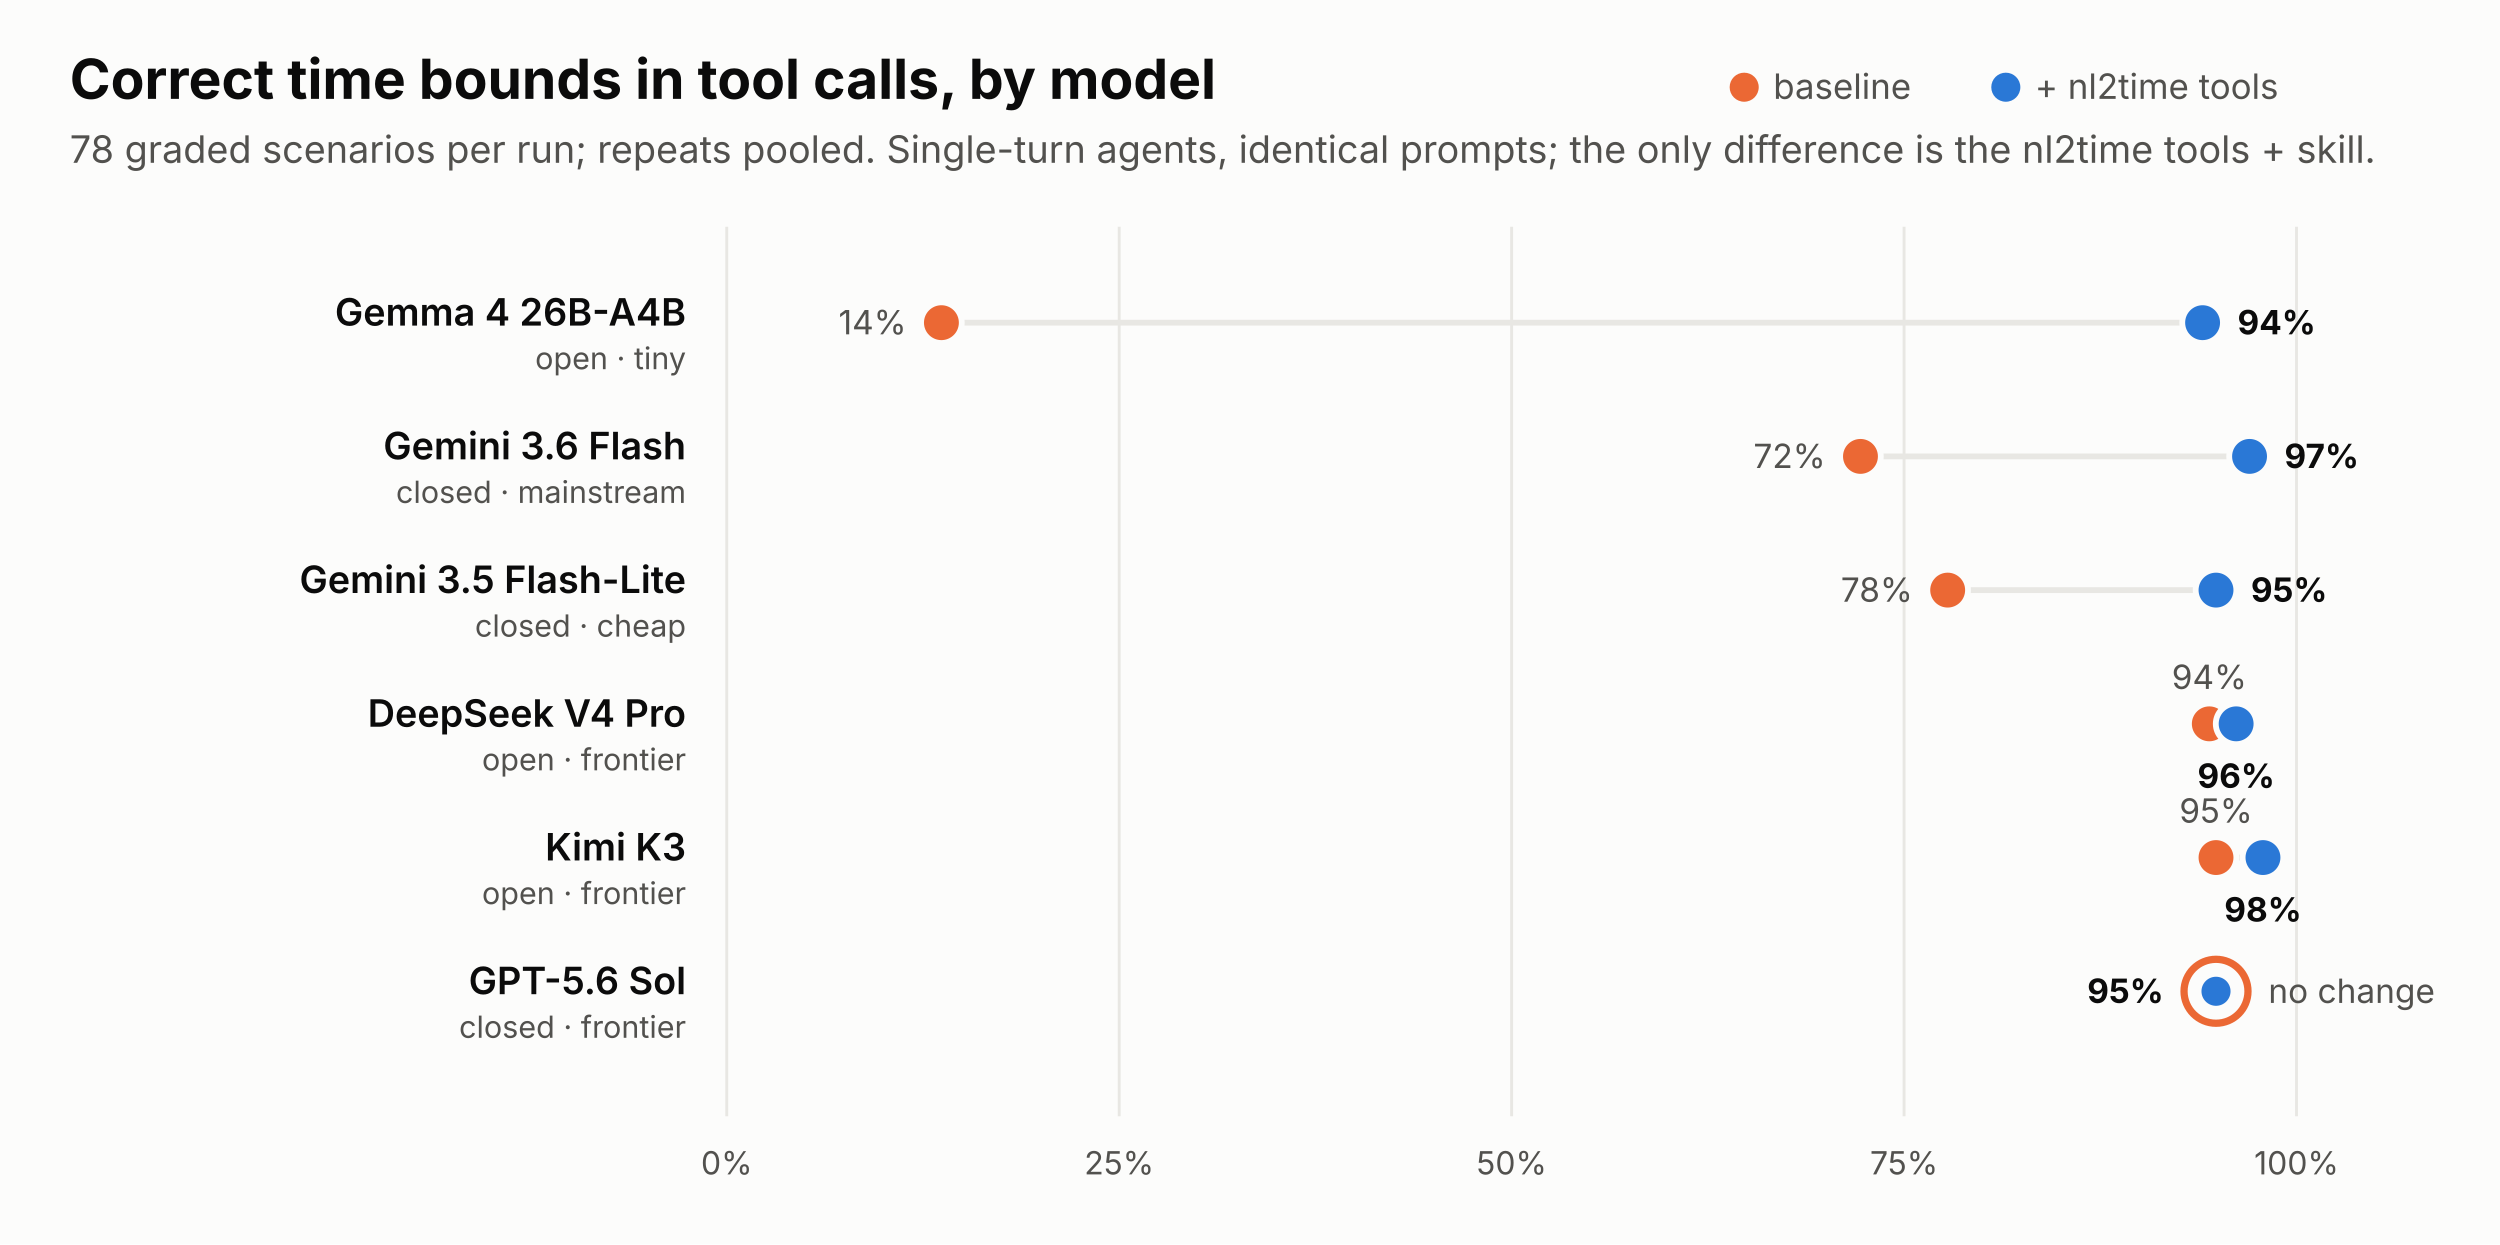
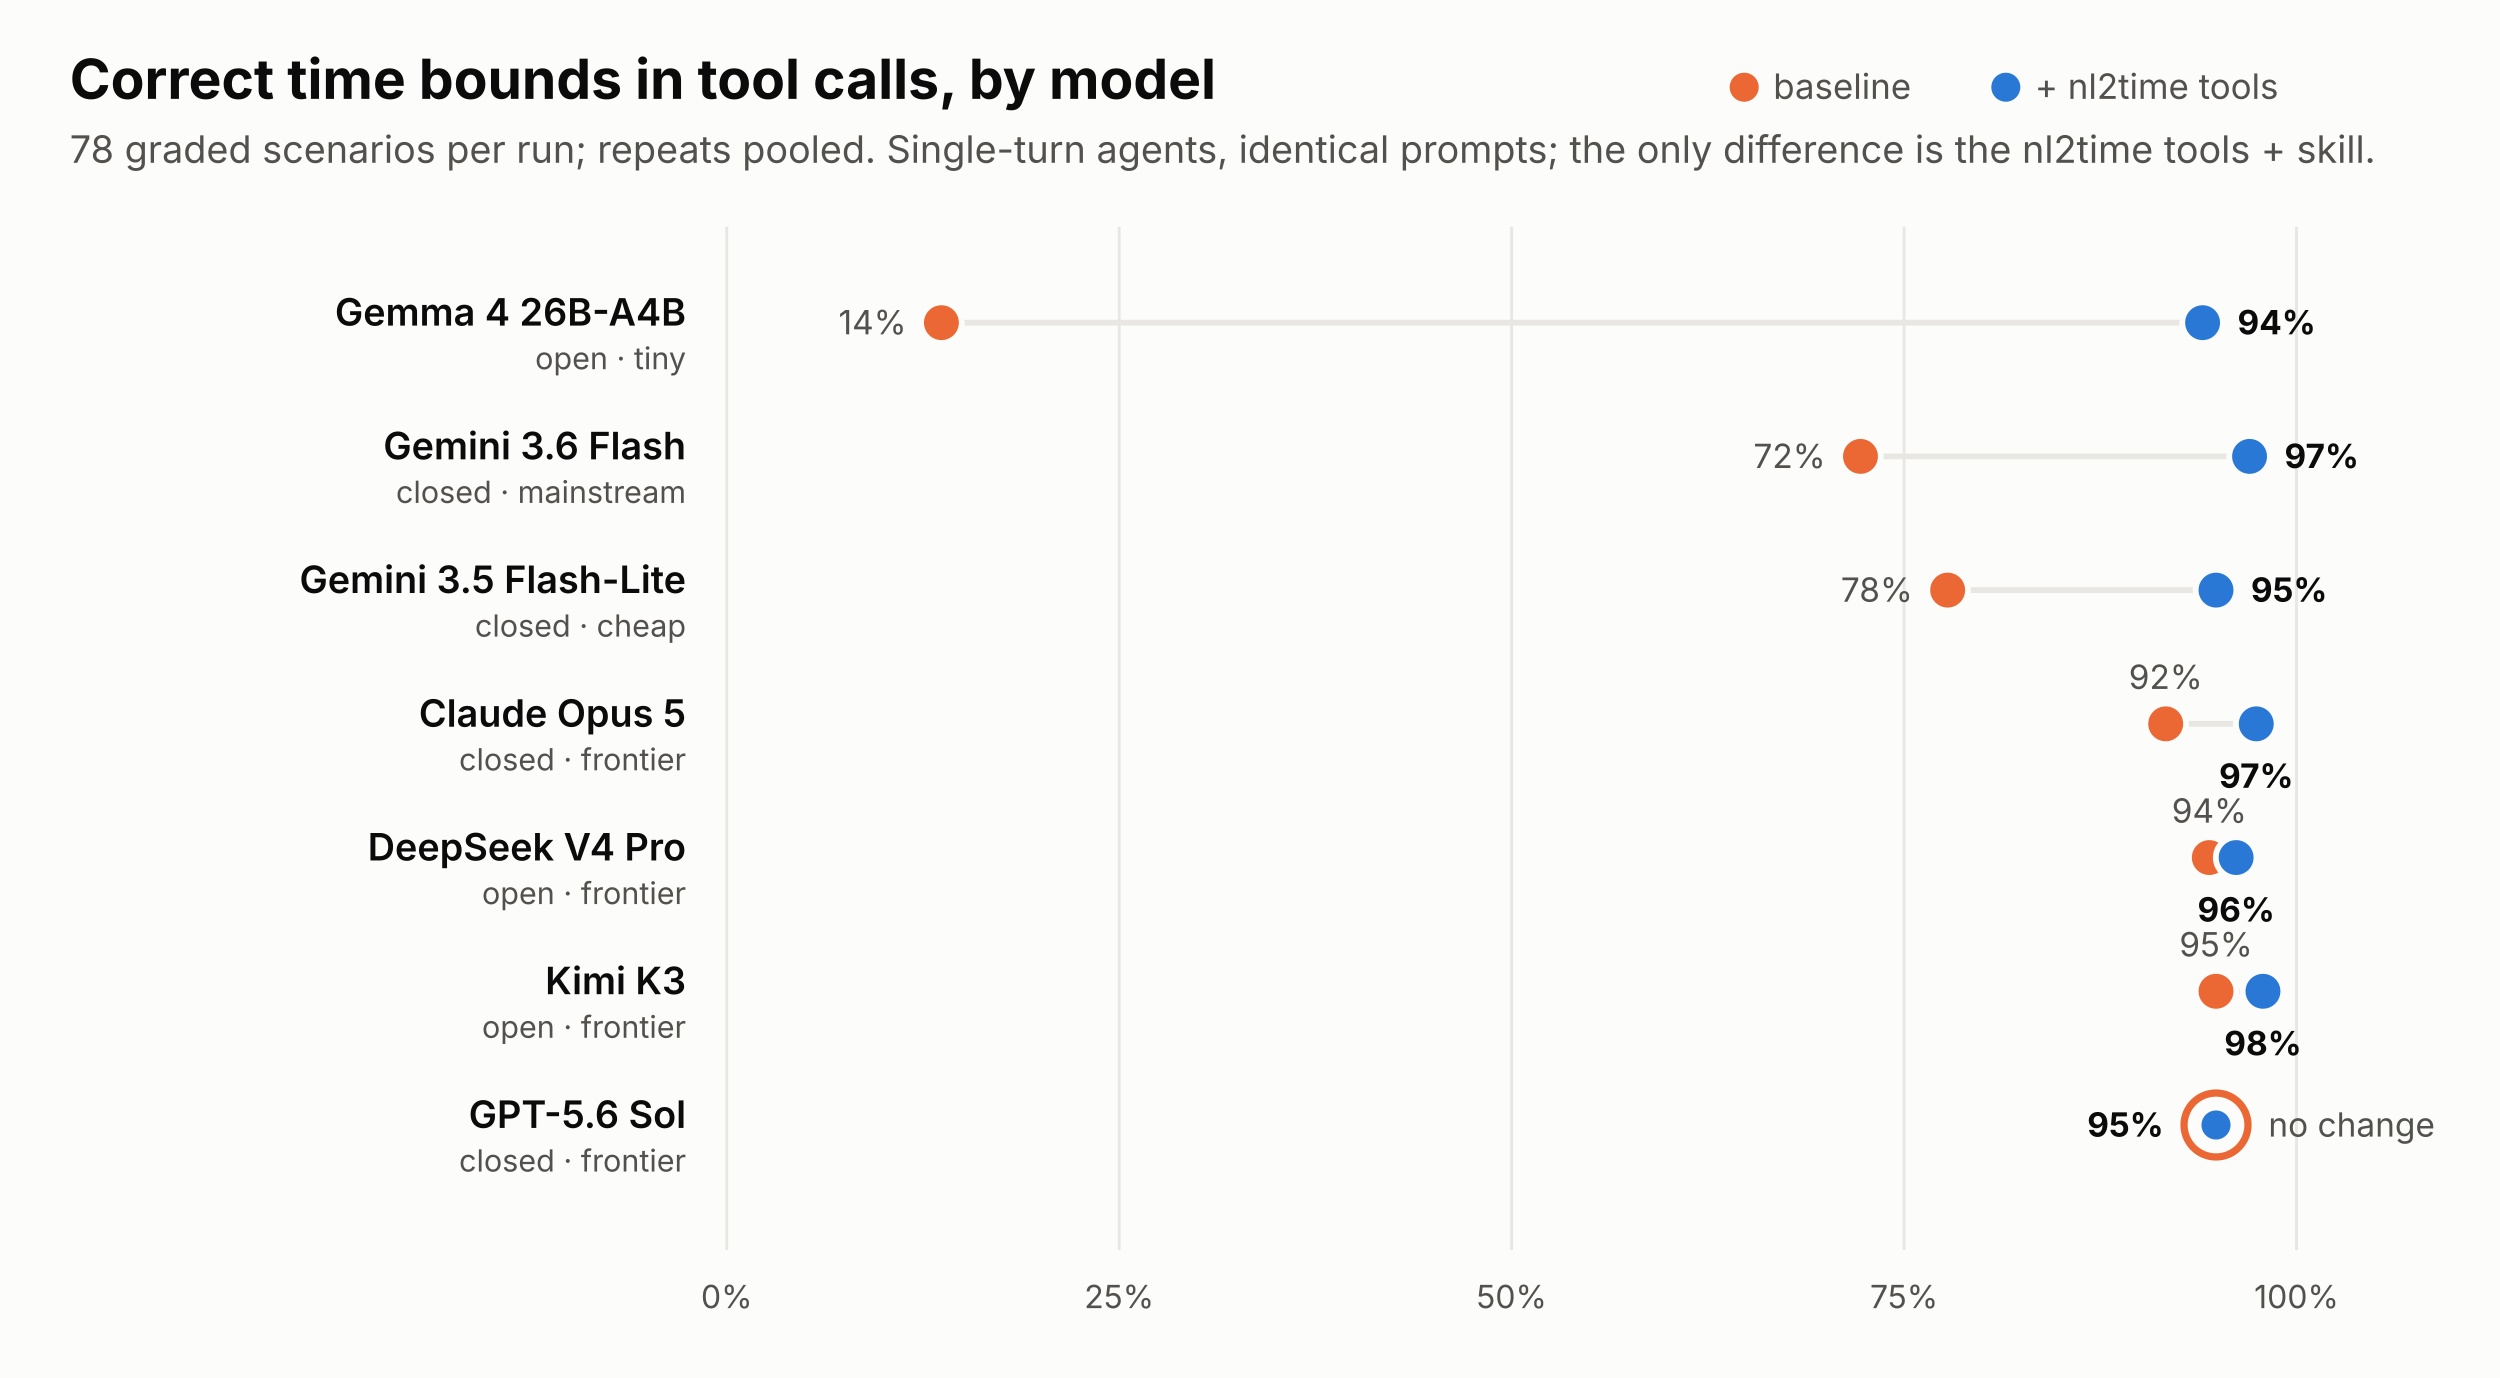
- <svg xmlns="http://www.w3.org/2000/svg" width="860" height="428" viewBox="0 0 860 428" font-family="system-ui, -apple-system, sans-serif">
-   <rect width="860" height="428" fill="#fcfcfb" />
+ <svg xmlns="http://www.w3.org/2000/svg" width="860" height="474" viewBox="0 0 860 474" font-family="system-ui, -apple-system, sans-serif">
+   <rect width="860" height="474" fill="#fcfcfb" />
  <text x="24" y="34" font-size="19" font-weight="650" fill="#0b0b0b">Correct time bounds in tool calls, by model</text>
  <text x="24" y="56" font-size="13" fill="#52514e">78 graded scenarios per run; repeats pooled. Single-turn agents, identical prompts; the only difference is the nl2time tools + skill.</text>
  <circle cx="600" cy="30" r="5" fill="#eb6834" />
  <text x="610" y="34" font-size="12" fill="#52514e">baseline</text>
  <circle cx="690" cy="30" r="5" fill="#2a78d6" />
  <text x="700" y="34" font-size="12" fill="#52514e">+ nl2time tools</text>
-   <line x1="250.0" y1="78" x2="250.0" y2="384" stroke="#e8e7e3" stroke-width="1" />
-   <text x="250.0" y="404" font-size="11" fill="#52514e" text-anchor="middle">0%</text>
-   <line x1="385.0" y1="78" x2="385.0" y2="384" stroke="#e8e7e3" stroke-width="1" />
-   <text x="385.0" y="404" font-size="11" fill="#52514e" text-anchor="middle">25%</text>
-   <line x1="520.0" y1="78" x2="520.0" y2="384" stroke="#e8e7e3" stroke-width="1" />
-   <text x="520.0" y="404" font-size="11" fill="#52514e" text-anchor="middle">50%</text>
-   <line x1="655.0" y1="78" x2="655.0" y2="384" stroke="#e8e7e3" stroke-width="1" />
-   <text x="655.0" y="404" font-size="11" fill="#52514e" text-anchor="middle">75%</text>
-   <line x1="790.0" y1="78" x2="790.0" y2="384" stroke="#e8e7e3" stroke-width="1" />
-   <text x="790.0" y="404" font-size="11" fill="#52514e" text-anchor="middle">100%</text>
+   <line x1="250.0" y1="78" x2="250.0" y2="430" stroke="#e8e7e3" stroke-width="1" />
+   <text x="250.0" y="450" font-size="11" fill="#52514e" text-anchor="middle">0%</text>
+   <line x1="385.0" y1="78" x2="385.0" y2="430" stroke="#e8e7e3" stroke-width="1" />
+   <text x="385.0" y="450" font-size="11" fill="#52514e" text-anchor="middle">25%</text>
+   <line x1="520.0" y1="78" x2="520.0" y2="430" stroke="#e8e7e3" stroke-width="1" />
+   <text x="520.0" y="450" font-size="11" fill="#52514e" text-anchor="middle">50%</text>
+   <line x1="655.0" y1="78" x2="655.0" y2="430" stroke="#e8e7e3" stroke-width="1" />
+   <text x="655.0" y="450" font-size="11" fill="#52514e" text-anchor="middle">75%</text>
+   <line x1="790.0" y1="78" x2="790.0" y2="430" stroke="#e8e7e3" stroke-width="1" />
+   <text x="790.0" y="450" font-size="11" fill="#52514e" text-anchor="middle">100%</text>
  <text x="236" y="112" font-size="13" fill="#0b0b0b" text-anchor="end" font-weight="600">Gemma 4 26B-A4B</text>
  <text x="236" y="127" font-size="10.5" fill="#52514e" text-anchor="end">open · tiny</text>
  <line x1="323.846" y1="111" x2="757.692" y2="111" stroke="#e8e7e3" stroke-width="2" />
  <circle cx="323.846" cy="111" r="7" fill="#eb6834" stroke="#fcfcfb" stroke-width="2" />
  <circle cx="757.692" cy="111" r="7" fill="#2a78d6" stroke="#fcfcfb" stroke-width="2" />
  <text x="311.846" y="115" font-size="11.5" fill="#52514e" text-anchor="end">14%</text>
  <text x="769.692" y="115" font-size="11.5" fill="#0b0b0b" font-weight="650" text-anchor="start">94%</text>
  <text x="236" y="158" font-size="13" fill="#0b0b0b" text-anchor="end" font-weight="600">Gemini 3.6 Flash</text>
  <text x="236" y="173" font-size="10.5" fill="#52514e" text-anchor="end">closed · mainstream</text>
  <line x1="640.0" y1="157" x2="773.846" y2="157" stroke="#e8e7e3" stroke-width="2" />
  <circle cx="640.0" cy="157" r="7" fill="#eb6834" stroke="#fcfcfb" stroke-width="2" />
  <circle cx="773.846" cy="157" r="7" fill="#2a78d6" stroke="#fcfcfb" stroke-width="2" />
  <text x="628.0" y="161" font-size="11.5" fill="#52514e" text-anchor="end">72%</text>
  <text x="785.846" y="161" font-size="11.5" fill="#0b0b0b" font-weight="650" text-anchor="start">97%</text>
  <text x="236" y="204" font-size="13" fill="#0b0b0b" text-anchor="end" font-weight="600">Gemini 3.5 Flash-Lite</text>
  <text x="236" y="219" font-size="10.5" fill="#52514e" text-anchor="end">closed · cheap</text>
  <line x1="670.0" y1="203" x2="762.308" y2="203" stroke="#e8e7e3" stroke-width="2" />
  <circle cx="670.0" cy="203" r="7" fill="#eb6834" stroke="#fcfcfb" stroke-width="2" />
  <circle cx="762.308" cy="203" r="7" fill="#2a78d6" stroke="#fcfcfb" stroke-width="2" />
  <text x="658.0" y="207" font-size="11.5" fill="#52514e" text-anchor="end">78%</text>
  <text x="774.308" y="207" font-size="11.5" fill="#0b0b0b" font-weight="650" text-anchor="start">95%</text>
-   <text x="236" y="250" font-size="13" fill="#0b0b0b" text-anchor="end" font-weight="600">DeepSeek V4 Pro</text>
-   <text x="236" y="265" font-size="10.5" fill="#52514e" text-anchor="end">open · frontier</text>
-   <line x1="760.0" y1="249" x2="769.231" y2="249" stroke="#e8e7e3" stroke-width="2" />
-   <circle cx="760.0" cy="249" r="7" fill="#eb6834" stroke="#fcfcfb" stroke-width="2" />
-   <circle cx="769.231" cy="249" r="7" fill="#2a78d6" stroke="#fcfcfb" stroke-width="2" />
-   <text x="760.0" y="237" font-size="11.5" fill="#52514e" text-anchor="middle">94%</text>
-   <text x="769.231" y="271" font-size="11.5" fill="#0b0b0b" font-weight="650" text-anchor="middle">96%</text>
-   <text x="236" y="296" font-size="13" fill="#0b0b0b" text-anchor="end" font-weight="600">Kimi K3</text>
+   <text x="236" y="250" font-size="13" fill="#0b0b0b" text-anchor="end" font-weight="600">Claude Opus 5</text>
+   <text x="236" y="265" font-size="10.5" fill="#52514e" text-anchor="end">closed · frontier</text>
+   <line x1="745.0" y1="249" x2="776.154" y2="249" stroke="#e8e7e3" stroke-width="2" />
+   <circle cx="745.0" cy="249" r="7" fill="#eb6834" stroke="#fcfcfb" stroke-width="2" />
+   <circle cx="776.154" cy="249" r="7" fill="#2a78d6" stroke="#fcfcfb" stroke-width="2" />
+   <text x="745.0" y="237" font-size="11.5" fill="#52514e" text-anchor="middle">92%</text>
+   <text x="776.154" y="271" font-size="11.5" fill="#0b0b0b" font-weight="650" text-anchor="middle">97%</text>
+   <text x="236" y="296" font-size="13" fill="#0b0b0b" text-anchor="end" font-weight="600">DeepSeek V4 Pro</text>
  <text x="236" y="311" font-size="10.5" fill="#52514e" text-anchor="end">open · frontier</text>
-   <line x1="762.308" y1="295" x2="778.462" y2="295" stroke="#e8e7e3" stroke-width="2" />
-   <circle cx="762.308" cy="295" r="7" fill="#eb6834" stroke="#fcfcfb" stroke-width="2" />
-   <circle cx="778.462" cy="295" r="7" fill="#2a78d6" stroke="#fcfcfb" stroke-width="2" />
-   <text x="762.308" y="283" font-size="11.5" fill="#52514e" text-anchor="middle">95%</text>
-   <text x="778.462" y="317" font-size="11.5" fill="#0b0b0b" font-weight="650" text-anchor="middle">98%</text>
-   <text x="236" y="342" font-size="13" fill="#0b0b0b" text-anchor="end" font-weight="600">GPT-5.6 Sol</text>
-   <text x="236" y="357" font-size="10.5" fill="#52514e" text-anchor="end">closed · frontier</text>
-   <circle cx="762.308" cy="341" r="11" fill="none" stroke="#eb6834" stroke-width="2.5" />
-   <circle cx="762.308" cy="341" r="6" fill="#2a78d6" stroke="#fcfcfb" stroke-width="2" />
-   <text x="744.308" y="345" font-size="11.5" fill="#0b0b0b" font-weight="650" text-anchor="end">95%</text>
-   <text x="780.308" y="345" font-size="11.5" fill="#52514e" text-anchor="start">no change</text>
+   <line x1="760.0" y1="295" x2="769.231" y2="295" stroke="#e8e7e3" stroke-width="2" />
+   <circle cx="760.0" cy="295" r="7" fill="#eb6834" stroke="#fcfcfb" stroke-width="2" />
+   <circle cx="769.231" cy="295" r="7" fill="#2a78d6" stroke="#fcfcfb" stroke-width="2" />
+   <text x="760.0" y="283" font-size="11.5" fill="#52514e" text-anchor="middle">94%</text>
+   <text x="769.231" y="317" font-size="11.5" fill="#0b0b0b" font-weight="650" text-anchor="middle">96%</text>
+   <text x="236" y="342" font-size="13" fill="#0b0b0b" text-anchor="end" font-weight="600">Kimi K3</text>
+   <text x="236" y="357" font-size="10.5" fill="#52514e" text-anchor="end">open · frontier</text>
+   <line x1="762.308" y1="341" x2="778.462" y2="341" stroke="#e8e7e3" stroke-width="2" />
+   <circle cx="762.308" cy="341" r="7" fill="#eb6834" stroke="#fcfcfb" stroke-width="2" />
+   <circle cx="778.462" cy="341" r="7" fill="#2a78d6" stroke="#fcfcfb" stroke-width="2" />
+   <text x="762.308" y="329" font-size="11.5" fill="#52514e" text-anchor="middle">95%</text>
+   <text x="778.462" y="363" font-size="11.5" fill="#0b0b0b" font-weight="650" text-anchor="middle">98%</text>
+   <text x="236" y="388" font-size="13" fill="#0b0b0b" text-anchor="end" font-weight="600">GPT-5.6 Sol</text>
+   <text x="236" y="403" font-size="10.5" fill="#52514e" text-anchor="end">closed · frontier</text>
+   <circle cx="762.308" cy="387" r="11" fill="none" stroke="#eb6834" stroke-width="2.5" />
+   <circle cx="762.308" cy="387" r="6" fill="#2a78d6" stroke="#fcfcfb" stroke-width="2" />
+   <text x="744.308" y="391" font-size="11.5" fill="#0b0b0b" font-weight="650" text-anchor="end">95%</text>
+   <text x="780.308" y="391" font-size="11.5" fill="#52514e" text-anchor="start">no change</text>
</svg>
